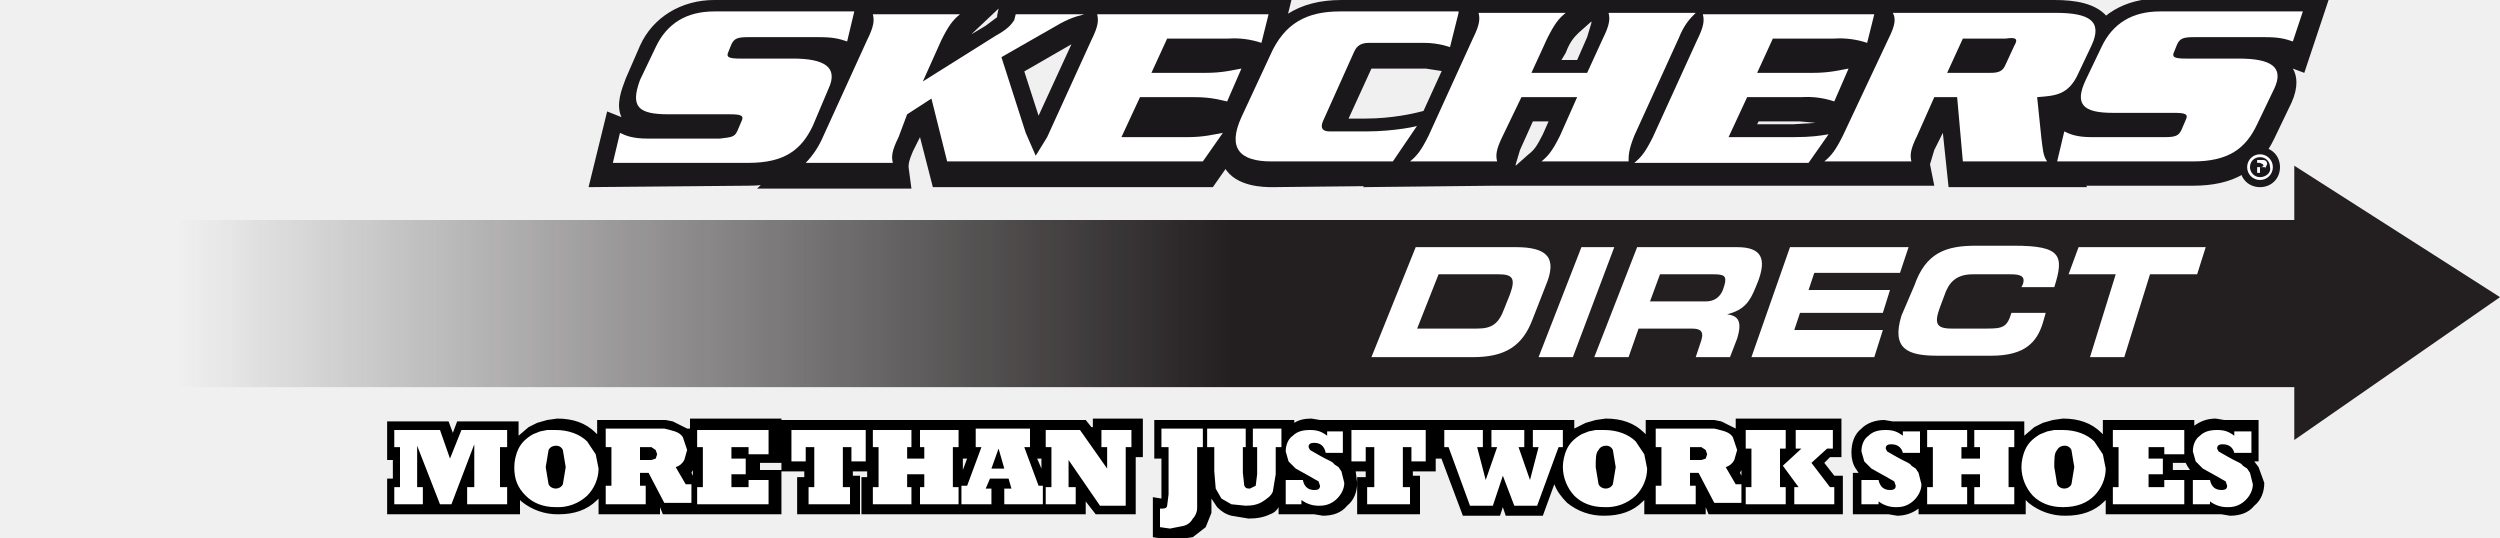
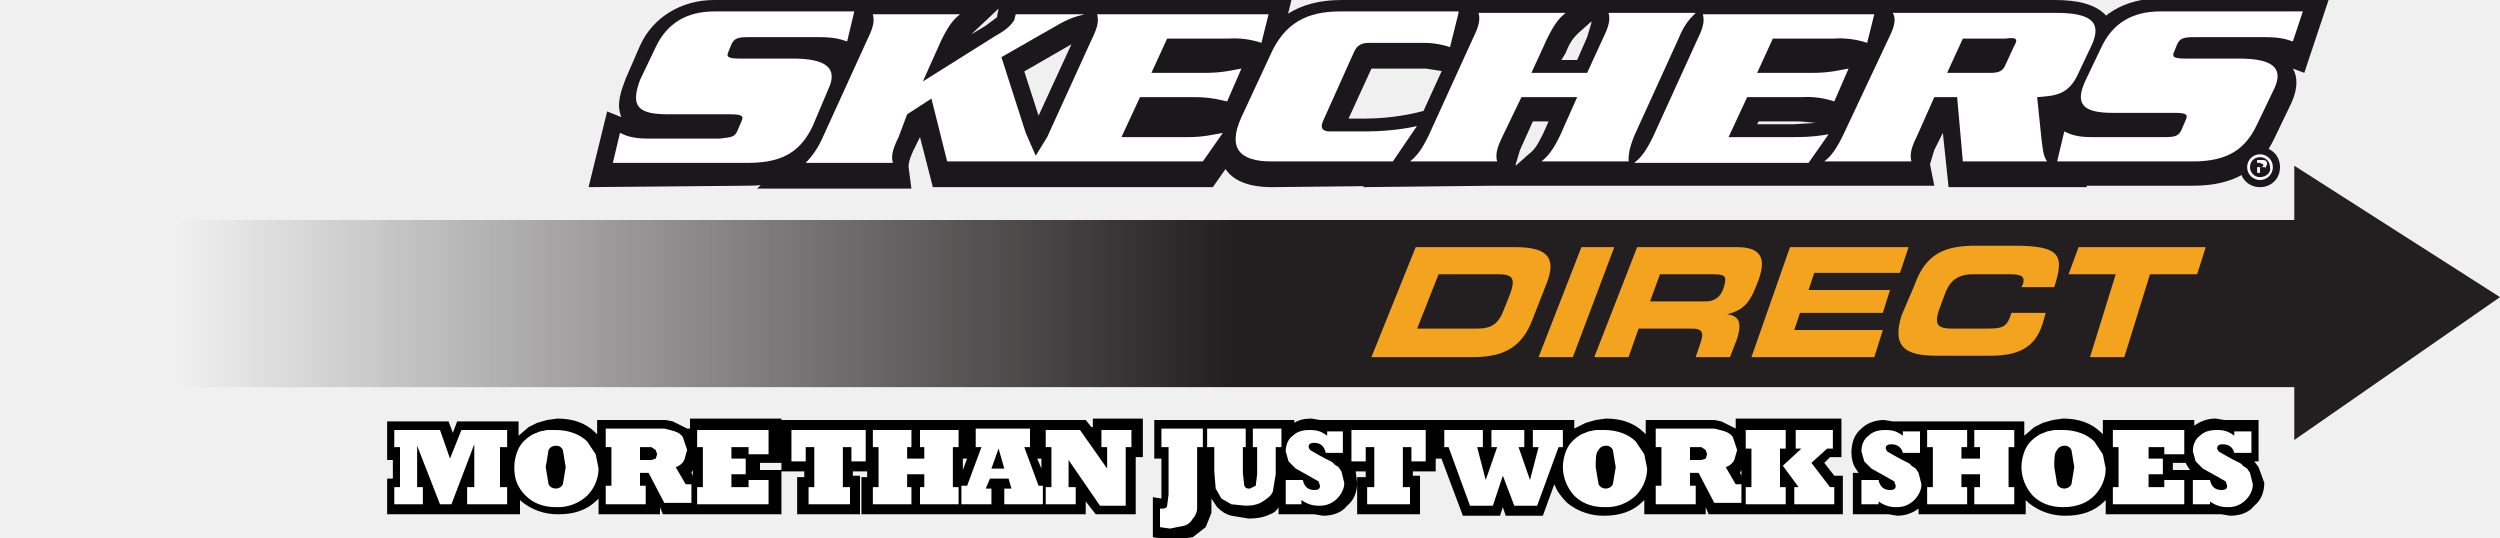
<svg xmlns="http://www.w3.org/2000/svg" xmlns:xlink="http://www.w3.org/1999/xlink" viewBox="0 0 175 37.6">
  <style>
-     .st1 {
-       fill: #fff;
-     }
    .st2 {
      fill: #1a181a;
+     }
+     .st4 {
+       fill: #fff;
    }
  </style>
  <g id="arrow_2_">
    <linearGradient id="SVGID_1_" x1="12.4" x2="86.3" y1="21.2" y2="21.2" gradientUnits="userSpaceOnUse">
      <stop offset="0" stop-color="#231f20" stop-opacity="0" />
      <stop offset=".1" stop-color="#231f20" stop-opacity=".1" />
      <stop offset="1" stop-color="#231f20" />
    </linearGradient>
    <path fill="url(#SVGID_1_)" d="M175 20.8l-14.4-9.2v3.8H0v11.7h160.6v3.7z" />
  </g>
-   <path id="Direct_2_" d="M99.1 17.3h7c2.3 0 2.9.8 2.1 2.7l-.9 2.3c-.7 1.9-1.9 2.7-4.2 2.7H96l3.1-7.7zm.1 5.7h4.2c1 0 1.5-.3 1.9-1.4l.4-1c.4-1.1.2-1.4-.8-1.4h-4.2L99.2 23zm11.5-5.7h2.3l-2.9 7.7h-2.4l3-7.7zm3.9 0h7c1.8 0 2 .9 1.5 2.3l-.2.5c-.4 1-.8 1.6-2 1.9.7.1 1.1.4.7 1.7l-.5 1.3h-2.4l.3-.9c.3-.8.2-1.1-.6-1.1h-3.7l-.7 2h-2.4l3-7.7zm.9 3.8h3.9c.6 0 1-.3 1.2-.8l.1-.3c.2-.7 0-.8-.8-.8h-3.7l-.7 1.9zm9.8-3.8h8.3l-.6 1.8h-6l-.4 1.2h5.7l-.5 1.6H126l-.4 1.2h6.2l-.6 1.9h-8.6l2.7-7.7zM134 20c.8-2.3 2.2-2.8 4.3-2.8h2.7c3.3 0 3.5.7 2.8 2.9h-2.3l.1-.2c.2-.6-.2-.7-.9-.7h-2.6c-1.2 0-1.7.6-2 1.5l-.3.8c-.4 1.1-.3 1.5.8 1.5h2.5c1.1 0 1.4-.1 1.7-1.1h2.4l-.2.7c-.4 1.3-1.2 2.3-3.6 2.3h-3.8c-2.1 0-3.2-.5-2.5-2.8l.9-2.1zm11.5-2.7h8.9l-.6 1.9h-3.3l-1.8 5.8h-2.4l1.8-5.8h-3.3l.7-1.9z" class="st1" />
+   <path id="Direct_2_" fill="#f3a31d" d="M99.1 17.3h7c2.3 0 2.9.8 2.1 2.7l-.9 2.3c-.7 1.9-1.9 2.7-4.2 2.7H96l3.1-7.7zm.1 5.7h4.2c1 0 1.5-.3 1.9-1.4l.4-1c.4-1.1.2-1.4-.8-1.4h-4.2L99.2 23zm11.5-5.7h2.3l-2.9 7.7h-2.4l3-7.7zm3.9 0h7c1.8 0 2 .9 1.5 2.3l-.2.5c-.4 1-.8 1.6-2 1.9.7.1 1.1.4.7 1.7l-.5 1.3h-2.4l.3-.9c.3-.8.2-1.1-.6-1.1h-3.7l-.7 2h-2.4l3-7.7zm.9 3.8h3.9c.6 0 1-.3 1.2-.8l.1-.3c.2-.7 0-.8-.8-.8h-3.7l-.7 1.9zm9.8-3.8h8.3l-.6 1.8h-6l-.4 1.2h5.7l-.5 1.6H126l-.4 1.2h6.2l-.6 1.9h-8.6l2.7-7.7zM134 20c.8-2.3 2.2-2.8 4.3-2.8h2.7c3.3 0 3.5.7 2.8 2.9h-2.3l.1-.2c.2-.6-.2-.7-.9-.7h-2.6c-1.2 0-1.7.6-2 1.5l-.3.8c-.4 1.1-.3 1.5.8 1.5h2.5c1.1 0 1.4-.1 1.7-1.1h2.4l-.2.7c-.4 1.3-1.2 2.3-3.6 2.3h-3.8c-2.1 0-3.2-.5-2.5-2.8l.9-2.1zm11.5-2.7h8.9l-.6 1.9h-3.3l-1.8 5.8h-2.4l1.8-5.8h-3.3l.7-1.9z" />
  <path id="skechers_black_2_" d="M41.2 13.1l1.3-5.3 1 .4c-.4-.9 0-1.9.3-2.7l1-2.3c.9-2 2.9-3.2 5.2-3.2h11.4l-1.2 5.1-1-.4c.3.5.4 1.3-.1 2.4L58 9.7C57 12 55.2 13 52.3 13l-11.1.1zm24.1 0l-.9-3.5-.5 1c-.3.7-.3.9-.3 1.1l.2 1.5H53l2.4-2.3c.3-.3.6-.6 1-1.4l3.1-6.8.3-1-.4-1.7h31l-1.2 4.9-.7-.2L87 8.1l1.6-.3-3.7 5.3H65.3zM71.7 5l1 3.1 2.3-5-.7.4L71.7 5zM69.9.6l-1.8 1.7-.1.1 1-.6.8-.6v-.1l.1-.5zm19.2 12.5c-.6 0-2.6 0-3.4-1.4-.9-1.4-.1-3 .1-3.5l2-4.3C88.9 1.3 90.9 0 93.9 0h10l-.1.4-.3 1.3-1 3.8-1.4-.5-1.3-.2H96l-1.6 3.5h1.2c1.9 0 3.5-.4 3.5-.4l3.3-.8-4.1 5.9-9.2.1zm6.3 0l2.5-2.3c.3-.3.6-.6 1-1.4l3.1-6.8.3-1-.4-1.6h20.2l-2.4 2.3c-.3.3-.6.5-1 1.4l-3.1 6.8-.3 1 .3 1.5h-11l-9.2.1zm11.9-4.6l-.9 2-.3 1v.1l.9-.8c.4-.3.6-.6 1-1.4l.4-.9h-1.1zm2-4.3h1.1l.7-1.6.3-1v-.1l-.9.8c-.3.3-.6.6-.9 1.4l-.3.5zm18 8.8h-16.1l2.4-2.3c.3-.3.6-.5 1-1.4l3.1-6.8.3-1-.3-1.5h15.2l-1.2 4.9-.7-.2-1.5 3.3 1.6-.4-3.8 5.4zM123 8.7h2.5l1.6-.1-1.1-.1h-2.9l-.1.2zm23.1 4.4h-9.7l-.4-3.8-.6 1.2-.3 1 .3 1.5h-11.1l2.5-2.3c.3-.3.6-.6 1-1.4l3.1-6.8.3-.7-.9-1.8h13.5c1.4 0 3 .2 3.8 1.3.5.8.5 1.7 0 2.8l-.9 1.9c-.7 1.5-1.6 2-2.5 2.3l.3 1.6.1.5.1.6 1.4 2.1zm7.4-.1h-11.2l1.3-5.3 1 .4c-.4-.9 0-1.9.3-2.7l1-2.3c.9-2.1 2.9-3.2 5.2-3.2L163 0l-1.7 5.1-.8-.3c.3.5.4 1.3-.1 2.4l-1.2 2.5c-1.1 2.3-2.9 3.3-5.7 3.3z" class="st2" />
  <path fill="none" d="M140.5 2.6h-3L136.4 5h3c.7 0 .9-.1 1.1-.6l.6-1.3c.2-.4 0-.5-.6-.5z" />
  <defs>
    <path id="SVGID_2_" d="M51.2 3.1c.2-.4.4-.5 1.2-.5h4.9c1 0 1.4.1 2 .3l.5-2.1H50c-1.9 0-3.3.8-4.1 2.5l-1.1 2.3c-.7 1.9-.1 2.4 2 2.4h4.3c.8 0 1 .1.8.5l-.3.7c-.2.4-.4.4-1.2.5h-5.1c-1 0-1.5-.2-1.9-.4l-.5 2.1h9.5c2.5 0 3.7-.9 4.5-2.6L58 6.2c.7-1.5-.3-2.1-2.5-2.1h-3.7c-.8 0-1-.1-.8-.5l.2-.5z" />
  </defs>
  <use fill="#fff" overflow="visible" xlink:href="#SVGID_2_" />
  <clipPath id="SVGID_3_">
    <use overflow="visible" xlink:href="#SVGID_2_" />
  </clipPath>
  <defs>
    <path id="SVGID_4_" d="M83.6 6.8c1.2 0 1.8.2 2.3.3l1-2.3c-.6.1-1.3.3-2.5.3h-3.8l1.1-2.4H86a6 6 0 012.3.3l.5-2h-12c.1.4.1.8-.4 1.8l-3.1 6.8-.8 1.3-.7-1.6L70.1 4l3.5-2c1-.6 1.5-.8 2.3-1h-4.8l-.1.4c-.2.3-.4.6-1.3 1.1l-5.1 3.2 1.3-2.9c.5-1 .8-1.4 1.3-1.8h-6.1c.1.4.1.8-.4 1.8l-3.1 6.8a6 6 0 01-1.2 1.8h6.1c-.1-.4-.1-.8.4-1.8l.6-1.6 1.7-1.1 1.1 4.4h17.9l1.4-2c-.6.1-1.3.3-2.5.3h-4.6l1.3-2.8h3.8z" />
  </defs>
  <use fill="#fff" overflow="visible" xlink:href="#SVGID_4_" />
  <clipPath id="SVGID_5_">
    <use overflow="visible" xlink:href="#SVGID_4_" />
  </clipPath>
  <defs>
    <path id="SVGID_6_" d="M95.6 9.2h-2.5c-.5 0-.7-.2-.5-.7l2.2-4.9c.1-.2.3-.6 1-.6h3.9c1 0 1.8.3 1.8.3l.6-2.4V.8h-8.3c-2.3 0-3.9.8-4.9 3.1l-2 4.3c-1 2.2-.1 3.1 2.1 3.1h8.5l1.7-2.5c.2 0-1.5.4-3.6.4z" />
  </defs>
  <use fill="#fff" overflow="visible" xlink:href="#SVGID_6_" />
  <clipPath id="SVGID_7_">
    <use overflow="visible" xlink:href="#SVGID_6_" />
  </clipPath>
  <g>
    <defs>
      <path id="SVGID_8_" d="M114.4 9.5l3.1-6.8c.4-1 .8-1.4 1.2-1.8h-6.1c.1.4.1.8-.4 1.8l-1.1 2.4h-3.9l1.1-2.4c.5-1 .8-1.4 1.3-1.8h-6.1c.1.4.1.8-.4 1.8L100 9.5c-.5 1-.8 1.4-1.3 1.8h6.1c-.1-.4-.1-.8.4-1.8l1.3-2.7h3.9l-1.2 2.7c-.5 1-.8 1.4-1.3 1.8h6.1c0-.4 0-.8.4-1.8z" />
    </defs>
    <use fill="#fff" overflow="visible" xlink:href="#SVGID_8_" />
    <clipPath id="SVGID_9_">
      <use overflow="visible" xlink:href="#SVGID_8_" />
    </clipPath>
  </g>
  <g>
    <defs>
      <path id="SVGID_10_" d="M125.5 9.6H121l1.3-2.8h3.8a6 6 0 012.3.3l1-2.3c-.6.1-1.3.3-2.5.3H123l1.1-2.4h4.3a6 6 0 012.3.3l.5-2h-12c.1.4.1.8-.4 1.8l-3.1 6.8c-.5 1-.8 1.4-1.3 1.8h12.2l1.4-2c-.6.1-1.2.2-2.5.2z" />
    </defs>
    <use fill="#fff" overflow="visible" xlink:href="#SVGID_10_" />
    <clipPath id="SVGID_11_">
      <use overflow="visible" xlink:href="#SVGID_10_" />
    </clipPath>
  </g>
  <g>
    <defs>
      <path id="SVGID_12_" d="M142.6 6.8c1.2-.1 2.2-.1 2.9-1.7l.9-1.9c.8-1.7-.1-2.3-2.5-2.3h-11.4c.2.4.2.8-.3 1.8L129 9.5c-.5 1-.8 1.4-1.3 1.8h6.1c-.1-.4-.1-.8.4-1.8l1.2-2.7h1.6l.4 4.5h5.9c-.3-.4-.3-.9-.4-1.6l-.3-2.9zM141 3.2l-.6 1.3c-.2.5-.5.6-1.1.6h-3l1.1-2.4h3c.7-.1.9 0 .6.5z" />
    </defs>
    <use fill="#fff" overflow="visible" xlink:href="#SVGID_12_" />
    <clipPath id="SVGID_13_">
      <use overflow="visible" xlink:href="#SVGID_12_" />
    </clipPath>
  </g>
  <g>
    <defs>
      <path id="SVGID_14_" d="M152.4 3.1c.2-.4.4-.5 1.2-.5h4.9c1 0 1.4.1 2 .3l.7-2.1h-10c-1.9 0-3.3.8-4.1 2.5L146 5.6c-.8 1.7-.2 2.3 1.9 2.3h4.3c.8 0 1 .1.8.5l-.3.7c-.2.4-.4.5-1.2.5h-5.1c-1 0-1.5-.2-1.9-.4l-.5 2.1h9.5c2.5 0 3.7-.9 4.5-2.6l1.2-2.5c.7-1.5-.2-2.1-2.5-2.1H153c-.8 0-1-.1-.8-.5l.2-.5z" />
    </defs>
    <use fill="#fff" overflow="visible" xlink:href="#SVGID_14_" />
    <clipPath id="SVGID_15_">
      <use overflow="visible" xlink:href="#SVGID_14_" />
    </clipPath>
  </g>
  <g>
    <path d="M156.8 11.7c0 .8.6 1.4 1.4 1.4.8 0 1.4-.6 1.4-1.4 0-.8-.6-1.4-1.4-1.4-.7 0-1.4.6-1.4 1.4z" class="st2" />
-     <path d="M158.2 10.8c-.5 0-.9.4-.9.9s.4.9.9.9.9-.4.9-.9-.4-.9-.9-.9m0 1.6a.7.7 0 01-.7-.7c0-.4.3-.7.7-.7.4 0 .7.3.7.7.1.4-.3.7-.7.7" class="st1" />
-     <path d="M158.6 12.1v-.2-.1-.1l.1-.2c0-.2-.1-.3-.3-.3h-.4v.9h.2v-.4h.2c.2 0 .2 0 .2.2v.2m-.4-.4h-.2v-.3h.2l.2.1c.1.1 0 .2-.2.2" class="st1" />
+     <path d="M158.2 10.8c-.5 0-.9.4-.9.9s.4.9.9.9.9-.4.9-.9-.4-.9-.9-.9m0 1.6a.7.7 0 01-.7-.7c0-.4.3-.7.7-.7.4 0 .7.3.7.7.1.4-.3.7-.7.7" class="st4" />
+     <path d="M158.6 12.1v-.2-.1-.1l.1-.2c0-.2-.1-.3-.3-.3h-.4v.9h.2v-.4h.2c.2 0 .2 0 .2.2v.2m-.4-.4h-.2v-.3h.2l.2.1c.1.1 0 .2-.2.2" class="st4" />
  </g>
  <g>
    <path d="M38.2 32.7l.2 1.2c.1.2.3.3.5.3s.4-.1.5-.3l.2-1.2-.2-1.2a.5.5 0 00-.5-.3c-.2 0-.4.1-.5.3l-.2 1.2" />
    <path d="M48.1 30l-1-.5-.5-.1h-4.8v1l-.1-.1c-.7-.7-1.6-1-2.7-1l-.7.1-.7.2-.6.3-.7.6v-1H32l-.3.8-.3-.8h-4.3v2.7h.4v1.3h-.4V36h9.3v-1l.1.1a4 4 0 002.6.9c1.1 0 2-.3 2.7-1l.1-.1V36h4.3v-.5l.2.5h8.3v-3.1h-1.5v-.5h1.5v-3.1h-6.4v.7zm.4 2.9v.4l-.1-.2.1-.2zM76.4 29.9l-.4-.5H54.7V33h1.6v.4h-.5V36h4.4v-2.7h-.5V33h1v.4h-.4V36H76v-.9l.7.9h2.8v-4h.5v-2.7h-3.5v.6zm-8.8 2.2h.1l-.3.8v-.8h.2zm5.2 0h.1v.7l-.3-.7h.2zM127.7 32.4l.4-.4h.8v-2.7h-7.4v.7l-1-.5-.5-.1h-4.8v1l-.1-.1c-.7-.7-1.6-1-2.7-1l-.7.1-.7.2-.6.3-.2.1v-.6H92.4l-.6-.1c-.5 0-.9.1-1.2.3v-.2h-9.8v2.7h.5V34.9l-.6-.1v2.8l.6.1.9.1 1.3-.2.9-.7.4-1v-1l.4.6c.3.3.6.5 1 .6l1.2.2c.6 0 1.1-.1 1.5-.3.3-.1.5-.3.6-.5v.5H92l.6.1c.7 0 1.3-.2 1.7-.7.5-.4.7-1 .7-1.6l-.1-.8h.7v.4H95V36h4.4v-2.7h-.5V33h1.6v-.9h.4l1.5 4h2.6l.2-.6.2.6h2.6l.8-2.2c.2.5.5.9.9 1.3a4 4 0 002.6.9c1.1 0 2-.3 2.7-1l.1-.1v1h4.3v-.5l.2.5h9.4v-2.7h-.6l-.7-.9zm-5.8.5v.4l-.1-.2.1-.2zM158.1 32.7l-.3-.4h.3v-2.9h-2.4l-.6-.1c-.6 0-1.1.2-1.5.5v-.4h-6.4v1l-.1-.1c-.7-.7-1.6-1-2.7-1l-.7.1-.7.2-.6.3-.7.6v-1h-9.2l-.6-.1c-.6 0-1.2.2-1.6.6-.5.4-.7 1-.7 1.7 0 .4.1.8.3 1.1l.2.3h-.4V36h2.5l.6.1c.6 0 1.1-.2 1.5-.5v.4h7.5v-1l.2.2a4 4 0 002.6.9c1.1 0 2-.3 2.7-1l.1-.1v1h8.1l.6.1c.7 0 1.3-.2 1.7-.7.5-.4.7-1 .7-1.6l-.4-1.1zm-6 .2v-.5h.9l.1.2.2.3H152.1z" />
-     <path d="M29.6 35.3h-2v-1.2h.4v-2.8h-.4v-1.2h3.2l.7 2 .8-2h3.2v1.2H35v2.8h.5v1.2h-2.8v-1.2h.5v-3l-1.6 4.2h-.8l-1.6-4.1v2.9h.4zM36 32.7c0-.4.1-.9.3-1.3.2-.4.5-.7 1-1l.5-.2.5-.1h.6c.9 0 1.7.3 2.2.8l.6.9.2 1c0 .7-.3 1.4-.8 1.9a3 3 0 01-2.2.8c-.9 0-1.6-.3-2.1-.8-.6-.6-.8-1.2-.8-2m2.2 0l.2 1.2c.1.2.3.3.5.3s.4-.1.5-.3l.2-1.2-.2-1.2a.5.5 0 00-.5-.3c-.2 0-.4.1-.5.3l-.2 1.2M45.2 35.3h-2.8V34h.4v-2.7h-.4V30h4.1l.4.1c.4.1.7.2.9.5l.3.9-.2.7a1 1 0 01-.6.5l.7 1.2h.4v1.3h-1.9l-1.1-2.1h-.6v.9h.4v1.3zm-.4-4.1v1h.8l.3-.1.1-.3-.1-.3-.3-.2h-.8zM53.8 35.3h-5v-1.2h.4v-2.8h-.4v-1.2h5v1.7h-1.4v-.5h-1.2v.8h1v1.1h-1v.9h1.2v-.5h1.4zM59.5 35.3h-2.9v-1.2h.4v-2.8h-.6v1h-1v-2.2h5.2v2.2h-1v-1H59v2.8h.5zM63.8 35.3h-2.7v-1.2h.4v-2.8h-.4v-1.2h2.7v1.2h-.3v.8h1.2v-.8h-.3v-1.2h2.7v1.2h-.4v2.8h.4v1.2h-2.7v-1.2h.3v-.9h-1.2v.9h.3zM69.4 35.3h-2.1V34h.4l1-2.7h-.4V30h3.8v1.3h-.4l1 2.7h.3v1.3h-2.7v-1.1h.5l-.2-.7h-1.3l-.3.7h.4v1.1zm.5-3.9l-.5 1.4h.9l-.4-1.4zM75.3 35.3h-2.1v-1.2h.4v-2.8h-.4v-1.2h2.4l1.9 2.7v-1.5h-.4v-1.2h2.1v1.2h-.4v4.1H77l-2.2-3.2v1.9h.5zM81.2 36.9v-1.3h.2c.2 0 .3-.1.3-.2l.1-.8v-3.3h-.5V30h2.9v1.3h-.4v4.3c0 .2-.1.5-.3.7a1 1 0 01-.6.5l-1 .2-.7-.1M84.9 31.3h-.4V30h2.7v1.3H87v1.8l.1.9c.1.2.2.2.4.2l.4-.2.1-.8v-1.9h-.3V30h2v1.3h-.4v1.9l-.2 1.2c-.1.3-.4.5-.7.7-.3.2-.7.3-1.2.3l-1-.1-.7-.4-.4-.7L85 33v-1.7zM91.2 35.3H90v-1.7h1.2c.1.5.4.7.8.7.3 0 .4-.1.4-.3l-.1-.3-.7-.4-.9-.5-.5-.5-.2-.7c0-.5.2-.9.5-1.1.3-.3.7-.4 1.2-.4s.8.1 1.2.4v-.3H94v1.5h-1.2c-.1-.5-.4-.7-.8-.7-.3 0-.4.1-.4.3l.1.2.7.4c.5.3.9.4 1 .6l.3.2.2.3.2.8c0 .4-.2.8-.5 1.1-.3.3-.7.5-1.2.5a2 2 0 01-1.3-.4v.3zM98.7 35.3h-3v-1.2h.5v-2.8h-.6v1h-1v-2.2h5.2v2.2h-1v-1h-.6v2.8h.5zM104.5 35.4h-1.6l-1.5-4.1h-.3v-1.2h2.7v1.2h-.4l.6 2.3.8-2.3h-.4v-1.2h2.3v1.2h-.4l.8 2.3.6-2.3h-.4v-1.2h2.1v1.2h-.3l-1.5 4.1H106l-.8-2.1zM109.4 32.7c0-.4.1-.9.3-1.3.2-.4.5-.7 1-1l.5-.2.5-.1h.6c.9 0 1.7.3 2.2.8l.6.9.2 1c0 .7-.3 1.4-.8 1.9a3 3 0 01-2.2.8c-.9 0-1.6-.3-2.1-.8a3 3 0 01-.8-2m2.3 0l.2 1.2c.1.2.3.3.5.3s.4-.1.5-.3l.2-1.2-.2-1.2a.5.5 0 00-.5-.3c-.2 0-.4.1-.5.3-.2.2-.2.6-.2 1.2M118.7 35.3h-2.8V34h.4v-2.7h-.4V30h4.1l.4.1c.4.1.7.2.9.5l.3.9-.2.7a1 1 0 01-.6.5l.7 1.2h.4v1.3H120l-1.1-2.1h-.6v.9h.4v1.3zm-.4-4.1v1h.8l.3-.1.1-.3-.1-.3-.3-.2h-.8zM125 35.3h-2.8v-1.2h.4v-2.7h-.4v-1.3h2.8v1.3h-.4v2.7h.4v1.2zm3.3 0h-2.7v-1.2h.3l-1.1-1.5 1.3-1.2h-.4v-1.3h2.6v1.3h-.4l-1.1 1 1.3 1.7h.3v1.2zM131.5 35.3h-1.2v-1.7h1.2c.1.5.4.7.8.7.3 0 .4-.1.4-.3l-.1-.3-.7-.4-.9-.5-.5-.5-.2-.7c0-.5.2-.9.5-1.1.3-.3.7-.4 1.2-.4s.8.1 1.2.4v-.3h1.2v1.5h-1.2c-.1-.4-.4-.6-.8-.6-.3 0-.4.1-.4.3l.1.2.7.4c.5.3.9.4 1 .6l.3.2.2.3.2.8c0 .4-.2.8-.5 1.1-.3.3-.7.5-1.2.5a2 2 0 01-1.3-.4v.2zM137.7 35.3h-2.8v-1.2h.4v-2.8h-.4v-1.2h2.8v1.2h-.4v.8h1.3v-.8h-.4v-1.2h2.8v1.2h-.4v2.8h.4v1.2h-2.8v-1.2h.4v-.9h-1.3v.9h.4zM141.5 32.7c0-.4.1-.9.3-1.3.2-.4.5-.7 1-1l.5-.2.5-.1h.6c.9 0 1.7.3 2.2.8l.6.9.2 1c0 .7-.3 1.4-.8 1.9s-1.2.8-2.2.8c-.9 0-1.6-.3-2.1-.8a3 3 0 01-.8-2m2.3 0l.2 1.2c.1.2.3.3.5.3s.4-.1.5-.3l.2-1.2-.2-1.2a.5.5 0 00-.5-.3c-.2 0-.4.1-.5.3-.2.2-.2.6-.2 1.2M152.9 35.3h-5v-1.2h.4v-2.8h-.4v-1.2h5v1.7h-1.4v-.5h-1.1v.8h1v1.1h-1v.9h1.1v-.5h1.4zM154.7 35.3h-1.2v-1.7h1.2c.1.5.4.7.8.7.3 0 .4-.1.4-.3l-.1-.3-.7-.4-.9-.5-.5-.5-.2-.7c0-.5.2-.9.5-1.1.3-.3.7-.4 1.2-.4s.8.1 1.2.4v-.3h1.2v1.5h-1.2c-.1-.4-.4-.6-.8-.6-.3 0-.4.1-.4.3l.1.2.7.4c.5.3.9.4 1 .6l.3.2.2.3.2.8c0 .4-.2.8-.5 1.1-.3.3-.7.5-1.2.5a2 2 0 01-1.3-.4v.2z" class="st1" />
+     <path d="M29.6 35.3h-2v-1.2h.4v-2.8h-.4v-1.2h3.2l.7 2 .8-2h3.2v1.2H35v2.8h.5v1.2h-2.8v-1.2h.5v-3l-1.6 4.2h-.8l-1.6-4.1v2.9h.4zM36 32.7c0-.4.1-.9.3-1.3.2-.4.5-.7 1-1l.5-.2.5-.1h.6c.9 0 1.7.3 2.2.8l.6.9.2 1c0 .7-.3 1.4-.8 1.9a3 3 0 01-2.2.8c-.9 0-1.6-.3-2.1-.8-.6-.6-.8-1.2-.8-2m2.2 0l.2 1.2c.1.2.3.3.5.3s.4-.1.5-.3l.2-1.2-.2-1.2a.5.5 0 00-.5-.3c-.2 0-.4.1-.5.3l-.2 1.2M45.2 35.3h-2.8V34h.4v-2.7h-.4V30h4.1l.4.1c.4.1.7.2.9.5l.3.9-.2.7a1 1 0 01-.6.5l.7 1.2h.4v1.3h-1.9l-1.1-2.1h-.6v.9h.4v1.3zm-.4-4.1v1h.8l.3-.1.1-.3-.1-.3-.3-.2h-.8zM53.8 35.3h-5v-1.2h.4v-2.8h-.4v-1.2h5v1.7h-1.4v-.5h-1.2v.8h1v1.1h-1v.9h1.2v-.5h1.4zM59.5 35.3h-2.9v-1.2h.4v-2.8h-.6v1h-1v-2.2h5.2v2.2h-1v-1H59v2.8h.5zM63.8 35.3h-2.7v-1.2h.4v-2.8h-.4v-1.2h2.7v1.2h-.3v.8h1.2v-.8h-.3v-1.2h2.7v1.2h-.4v2.8h.4v1.2h-2.7v-1.2h.3v-.9h-1.2v.9h.3zM69.4 35.3h-2.1V34h.4l1-2.7h-.4V30h3.8v1.3h-.4l1 2.7h.3v1.3h-2.7v-1.1h.5l-.2-.7h-1.3l-.3.7h.4v1.1zm.5-3.9l-.5 1.4h.9l-.4-1.4zM75.3 35.3h-2.1v-1.2h.4v-2.8h-.4v-1.2h2.4l1.9 2.7v-1.5h-.4v-1.2h2.1v1.2h-.4v4.1H77l-2.2-3.2v1.9h.5zM81.2 36.9v-1.3h.2c.2 0 .3-.1.3-.2l.1-.8v-3.3h-.5V30h2.9v1.3h-.4v4.3c0 .2-.1.5-.3.7a1 1 0 01-.6.5l-1 .2-.7-.1M84.9 31.3h-.4V30h2.7v1.3H87v1.8l.1.9c.1.2.2.2.4.2l.4-.2.1-.8v-1.9h-.3V30h2v1.3h-.4v1.9l-.2 1.2c-.1.3-.4.5-.7.7-.3.2-.7.3-1.2.3l-1-.1-.7-.4-.4-.7L85 33v-1.7zM91.2 35.3H90v-1.7h1.2c.1.5.4.7.8.7.3 0 .4-.1.4-.3l-.1-.3-.7-.4-.9-.5-.5-.5-.2-.7c0-.5.2-.9.5-1.1.3-.3.7-.4 1.2-.4s.8.1 1.2.4v-.3H94v1.5h-1.2c-.1-.5-.4-.7-.8-.7-.3 0-.4.1-.4.3l.1.2.7.4c.5.3.9.4 1 .6l.3.2.2.3.2.8c0 .4-.2.8-.5 1.1-.3.3-.7.5-1.2.5a2 2 0 01-1.3-.4v.3zM98.7 35.3h-3v-1.2h.5v-2.8h-.6v1h-1v-2.2h5.2v2.2h-1v-1h-.6v2.8h.5zM104.5 35.4h-1.6l-1.5-4.1h-.3v-1.2h2.7v1.2h-.4l.6 2.3.8-2.3h-.4v-1.2h2.3v1.2h-.4l.8 2.3.6-2.3h-.4v-1.2h2.1v1.2h-.3l-1.5 4.1H106l-.8-2.1zM109.4 32.7c0-.4.1-.9.3-1.3.2-.4.5-.7 1-1l.5-.2.5-.1h.6c.9 0 1.7.3 2.2.8l.6.9.2 1c0 .7-.3 1.4-.8 1.9a3 3 0 01-2.2.8c-.9 0-1.6-.3-2.1-.8a3 3 0 01-.8-2m2.3 0l.2 1.2c.1.2.3.3.5.3s.4-.1.5-.3l.2-1.2-.2-1.2a.5.5 0 00-.5-.3c-.2 0-.4.1-.5.3-.2.2-.2.6-.2 1.2M118.7 35.3h-2.8V34h.4v-2.7h-.4V30h4.1l.4.1c.4.1.7.2.9.5l.3.9-.2.7a1 1 0 01-.6.5l.7 1.2h.4v1.3H120l-1.1-2.1h-.6v.9h.4v1.3zm-.4-4.1v1h.8l.3-.1.1-.3-.1-.3-.3-.2h-.8zM125 35.3h-2.8v-1.2h.4v-2.7h-.4v-1.3h2.8v1.3h-.4v2.7h.4v1.2zm3.3 0h-2.7v-1.2h.3l-1.1-1.5 1.3-1.2h-.4v-1.3h2.6v1.3h-.4l-1.1 1 1.3 1.7h.3v1.2zM131.5 35.3h-1.2v-1.7h1.2c.1.5.4.7.8.7.3 0 .4-.1.4-.3l-.1-.3-.7-.4-.9-.5-.5-.5-.2-.7c0-.5.2-.9.5-1.1.3-.3.7-.4 1.2-.4s.8.1 1.2.4v-.3h1.2v1.5h-1.2c-.1-.4-.4-.6-.8-.6-.3 0-.4.1-.4.3l.1.2.7.4c.5.3.9.4 1 .6l.3.2.2.3.2.8c0 .4-.2.8-.5 1.1-.3.3-.7.5-1.2.5a2 2 0 01-1.3-.4v.2zM137.7 35.3h-2.8v-1.2h.4v-2.8h-.4v-1.2h2.8v1.2h-.4v.8h1.3v-.8h-.4v-1.2h2.8v1.2h-.4v2.8h.4v1.2h-2.8v-1.2h.4v-.9h-1.3v.9h.4zM141.5 32.7c0-.4.1-.9.3-1.3.2-.4.5-.7 1-1l.5-.2.5-.1h.6c.9 0 1.7.3 2.2.8l.6.9.2 1c0 .7-.3 1.4-.8 1.9s-1.2.8-2.2.8c-.9 0-1.6-.3-2.1-.8a3 3 0 01-.8-2m2.3 0l.2 1.2c.1.2.3.3.5.3s.4-.1.5-.3l.2-1.2-.2-1.2a.5.5 0 00-.5-.3c-.2 0-.4.1-.5.3-.2.2-.2.6-.2 1.2M152.9 35.3h-5v-1.2h.4v-2.8h-.4v-1.2h5v1.7h-1.4v-.5h-1.1v.8h1v1.1h-1v.9h1.1v-.5h1.4zM154.7 35.3h-1.2v-1.7h1.2c.1.5.4.7.8.7.3 0 .4-.1.4-.3l-.1-.3-.7-.4-.9-.5-.5-.5-.2-.7c0-.5.2-.9.5-1.1.3-.3.7-.4 1.2-.4s.8.1 1.2.4v-.3h1.2v1.5h-1.2c-.1-.4-.4-.6-.8-.6-.3 0-.4.1-.4.3l.1.2.7.4c.5.3.9.4 1 .6l.3.2.2.3.2.8c0 .4-.2.8-.5 1.1-.3.3-.7.5-1.2.5a2 2 0 01-1.3-.4v.2z" class="st4" />
  </g>
</svg>
